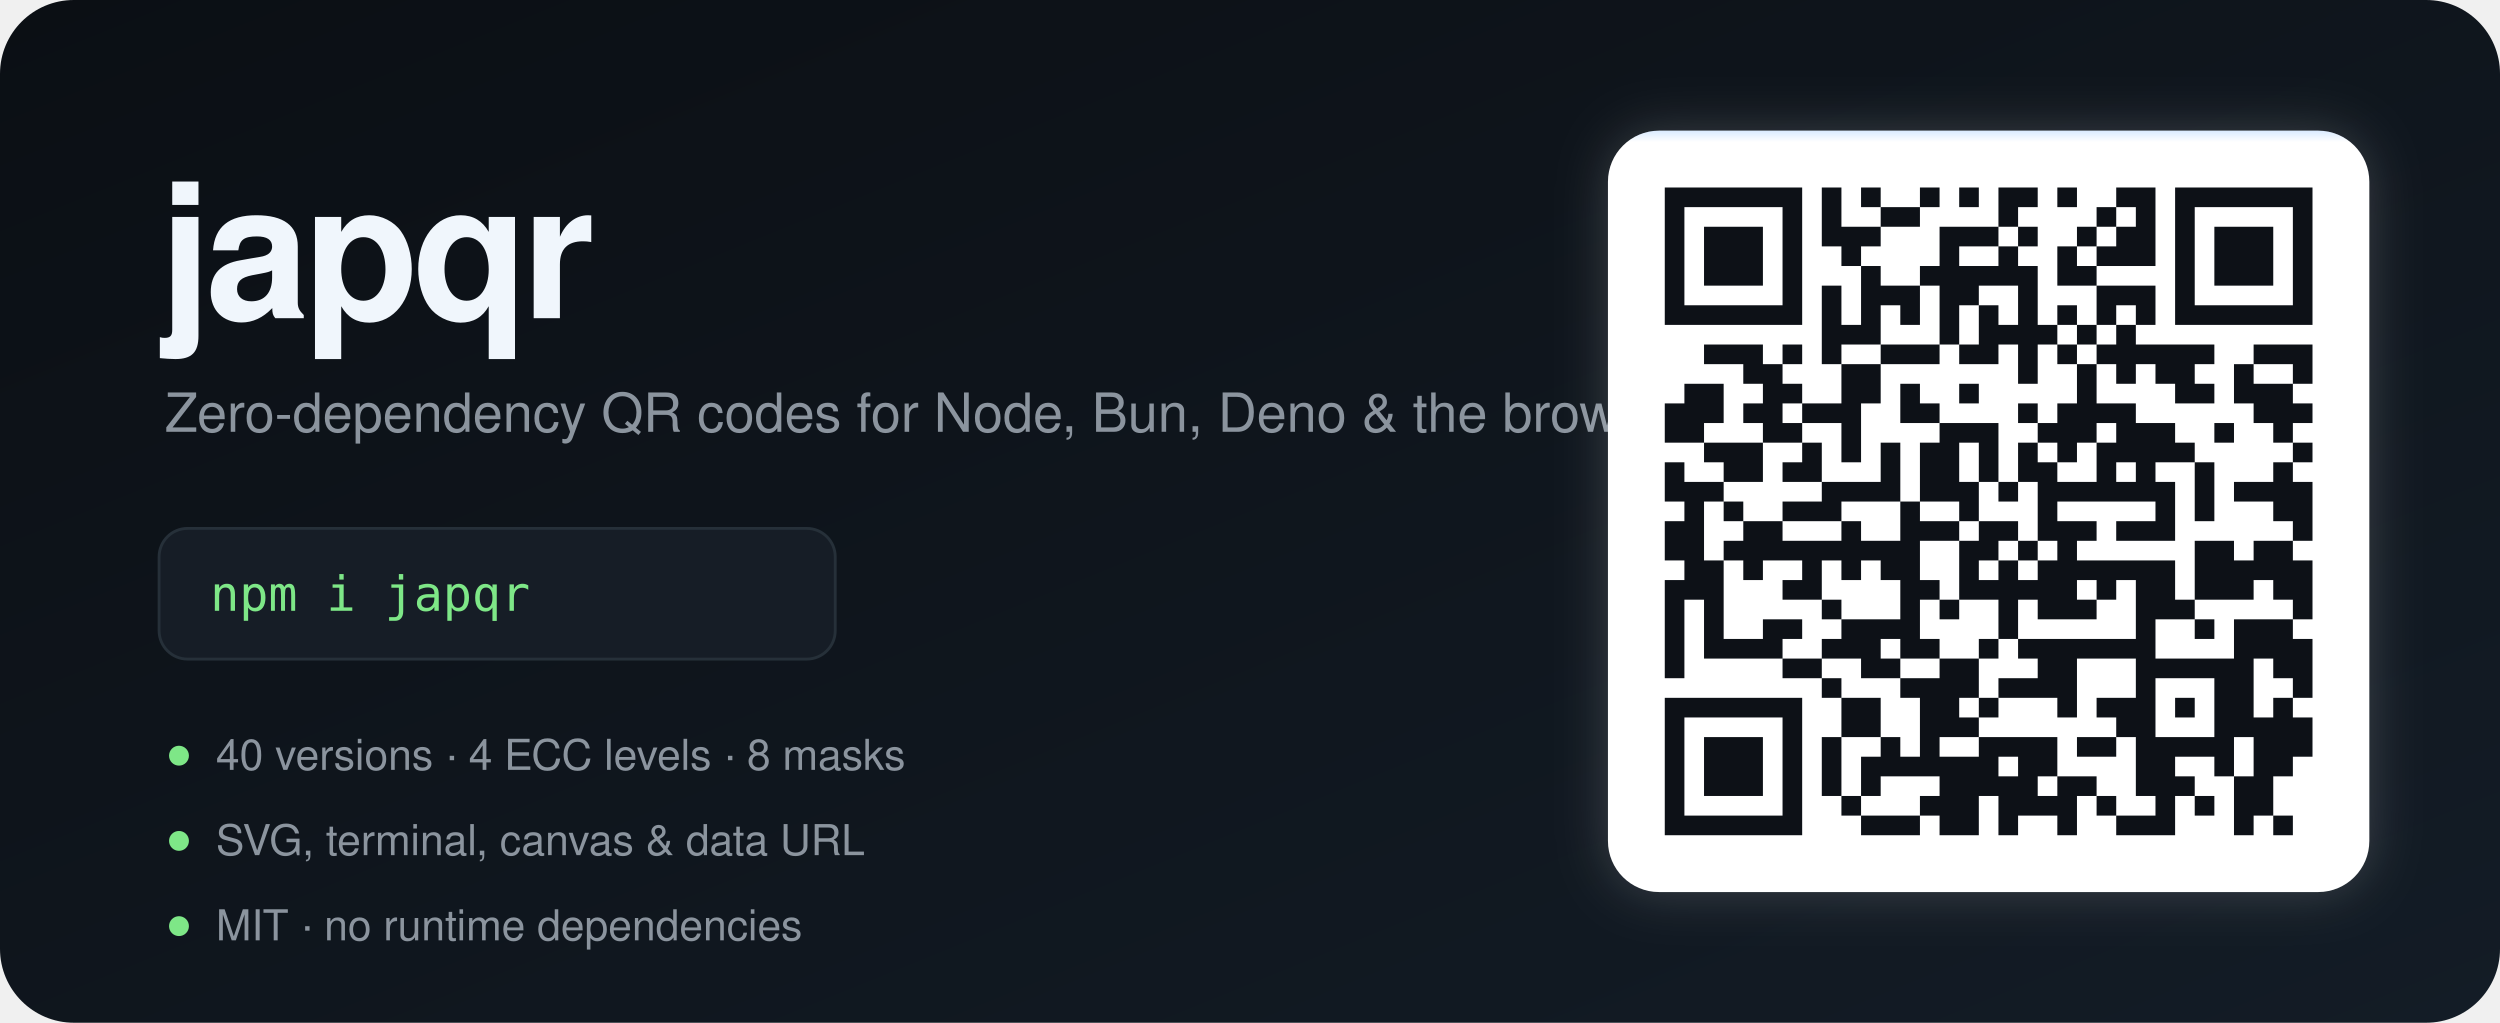
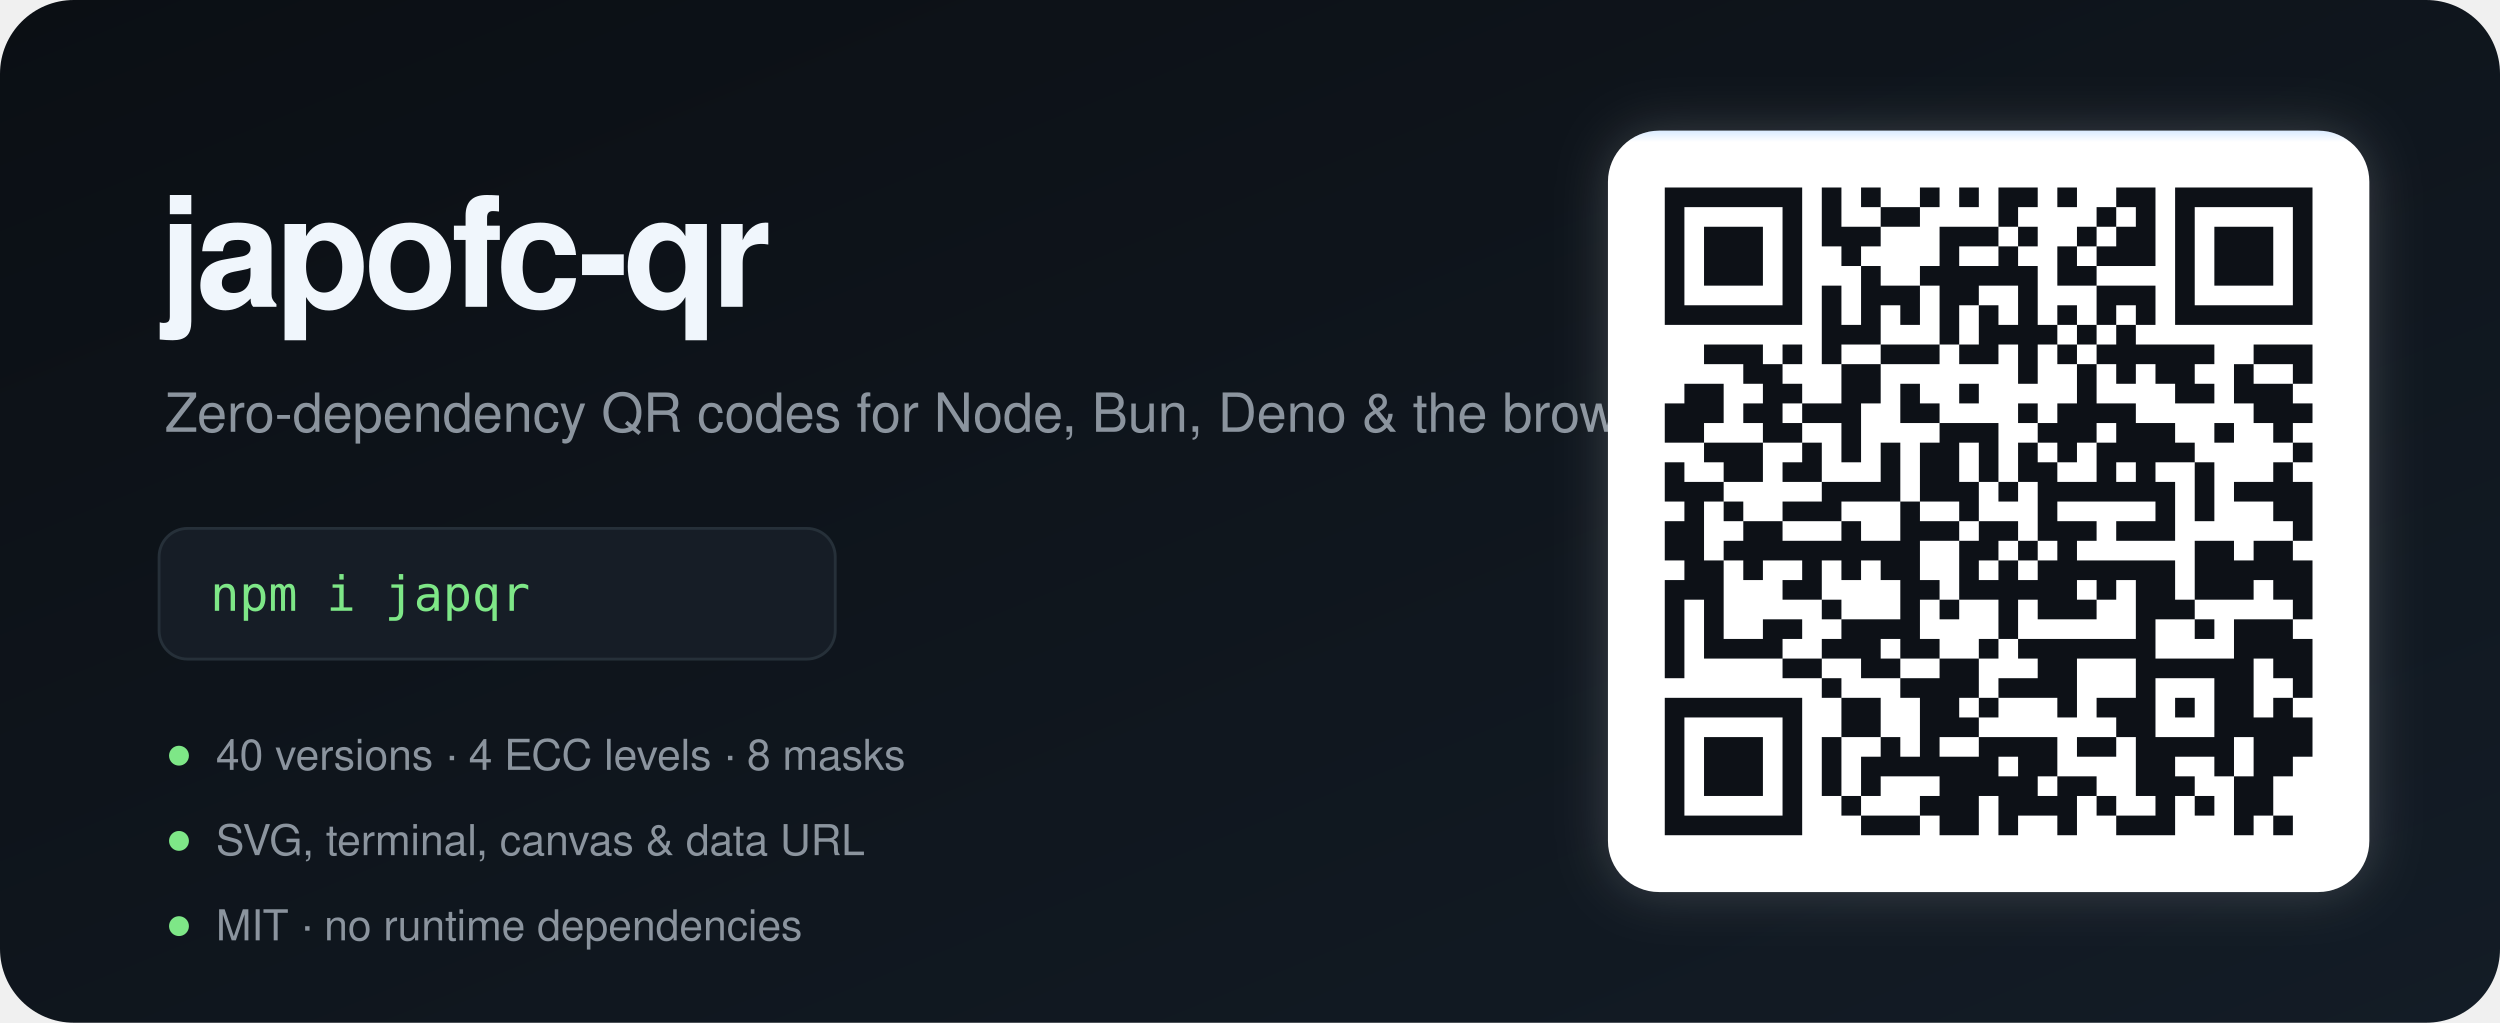
<svg xmlns="http://www.w3.org/2000/svg" viewBox="0 0 880 360" width="880" role="img" aria-label="japqr - zero-dependency QR code generator">
  <defs>
    <linearGradient id="bg" x1="0" y1="0" x2="1" y2="1">
      <stop offset="0" stop-color="#0b0f14" />
      <stop offset="1" stop-color="#131c26" />
    </linearGradient>
    <linearGradient id="scan" x1="0" y1="0" x2="0" y2="1">
      <stop offset="0" stop-color="#58a6ff" stop-opacity="0" />
      <stop offset="0.5" stop-color="#58a6ff" stop-opacity="0.95" />
      <stop offset="1" stop-color="#58a6ff" stop-opacity="0" />
    </linearGradient>
    <clipPath id="card">
      <rect x="566" y="46" width="268" height="268" rx="18" />
    </clipPath>
    <filter id="glow" x="-40%" y="-40%" width="180%" height="180%">
      <feGaussianBlur stdDeviation="9" result="b" />
      <feMerge>
        <feMergeNode in="b" />
        <feMergeNode in="SourceGraphic" />
      </feMerge>
    </filter>
  </defs>
  <rect width="880" height="360" rx="26" fill="url(#bg)" />
  <g>
    <animate attributeName="opacity" from="0" to="1" begin="0s" dur="0.5s" fill="freeze" />
-     <text x="56" y="112" font-family="-apple-system,BlinkMacSystemFont,'Segoe UI',Helvetica,Arial,sans-serif" font-size="66" font-weight="800" fill="#f0f6fc" letter-spacing="-2">japqr</text>
+     <text x="56" y="108" font-family="-apple-system,BlinkMacSystemFont,'Segoe UI',Helvetica,Arial,sans-serif" font-size="54" font-weight="800" fill="#f0f6fc" letter-spacing="-2">japofc-qr</text>
    <text x="58" y="152" font-family="-apple-system,BlinkMacSystemFont,'Segoe UI',Helvetica,Arial,sans-serif" font-size="19" fill="#8b949e">Zero-dependency QR codes for Node, Bun, Deno &amp; the browser.</text>
    <rect x="56" y="186" width="238" height="46" rx="10" fill="#161d26" stroke="#263039" />
    <text x="74" y="215" font-family="ui-monospace,SFMono-Regular,Menlo,monospace" font-size="17" fill="#7ee787">npm i japqr</text>
    <g font-family="-apple-system,BlinkMacSystemFont,'Segoe UI',Helvetica,Arial,sans-serif" font-size="15" fill="#8b949e">
      <circle cx="63" cy="266" r="3.5" fill="#7ee787" />
      <text x="76" y="271">40 versions · 4 ECC levels · 8 masks</text>
      <circle cx="63" cy="296" r="3.5" fill="#7ee787" />
      <text x="76" y="301">SVG, terminal, canvas &amp; data URL</text>
      <circle cx="63" cy="326" r="3.5" fill="#7ee787" />
      <text x="76" y="331">MIT · no runtime dependencies</text>
    </g>
  </g>
  <g>
    <animate attributeName="opacity" from="0" to="1" begin="0.15s" dur="0.7s" fill="freeze" />
    <rect x="566" y="46" width="268" height="268" rx="18" fill="#ffffff" filter="url(#glow)" opacity="0.18" />
    <rect x="566" y="46" width="268" height="268" rx="18" fill="#ffffff" />
    <g transform="translate(586 66) scale(6.9091)">
      <path d="M0 0h7v1h-7zM8 0h1v1h-1zM10 0h1v1h-1zM13 0h1v1h-1zM15 0h1v1h-1zM17 0h2v1h-2zM20 0h1v1h-1zM23 0h2v1h-2zM26 0h7v1h-7zM0 1h1v1h-1zM6 1h1v1h-1zM8 1h1v1h-1zM11 1h2v1h-2zM17 1h1v1h-1zM22 1h1v1h-1zM24 1h1v1h-1zM26 1h1v1h-1zM32 1h1v1h-1zM0 2h1v1h-1zM2 2h3v1h-3zM6 2h1v1h-1zM8 2h3v1h-3zM14 2h3v1h-3zM18 2h1v1h-1zM21 2h1v1h-1zM23 2h2v1h-2zM26 2h1v1h-1zM28 2h3v1h-3zM32 2h1v1h-1zM0 3h1v1h-1zM2 3h3v1h-3zM6 3h1v1h-1zM9 3h1v1h-1zM14 3h1v1h-1zM17 3h1v1h-1zM20 3h1v1h-1zM22 3h3v1h-3zM26 3h1v1h-1zM28 3h3v1h-3zM32 3h1v1h-1zM0 4h1v1h-1zM2 4h3v1h-3zM6 4h1v1h-1zM10 4h1v1h-1zM13 4h6v1h-6zM20 4h2v1h-2zM26 4h1v1h-1zM28 4h3v1h-3zM32 4h1v1h-1zM0 5h1v1h-1zM6 5h1v1h-1zM8 5h1v1h-1zM10 5h3v1h-3zM14 5h2v1h-2zM18 5h1v1h-1zM22 5h3v1h-3zM26 5h1v1h-1zM32 5h1v1h-1zM0 6h7v1h-7zM8 6h1v1h-1zM10 6h1v1h-1zM12 6h1v1h-1zM14 6h1v1h-1zM16 6h1v1h-1zM18 6h1v1h-1zM20 6h1v1h-1zM22 6h1v1h-1zM24 6h1v1h-1zM26 6h7v1h-7zM8 7h3v1h-3zM14 7h1v1h-1zM16 7h4v1h-4zM21 7h1v1h-1zM23 7h1v1h-1zM2 8h3v1h-3zM6 8h1v1h-1zM8 8h1v1h-1zM11 8h3v1h-3zM15 8h2v1h-2zM18 8h1v1h-1zM20 8h1v1h-1zM22 8h6v1h-6zM30 8h3v1h-3zM4 9h2v1h-2zM9 9h2v1h-2zM18 9h1v1h-1zM21 9h1v1h-1zM23 9h1v1h-1zM25 9h2v1h-2zM29 9h1v1h-1zM32 9h1v1h-1zM1 10h2v1h-2zM5 10h2v1h-2zM9 10h2v1h-2zM12 10h1v1h-1zM15 10h1v1h-1zM21 10h1v1h-1zM26 10h2v1h-2zM29 10h3v1h-3zM0 11h3v1h-3zM4 11h2v1h-2zM7 11h3v1h-3zM12 11h2v1h-2zM18 11h1v1h-1zM20 11h4v1h-4zM30 11h3v1h-3zM0 12h2v1h-2zM5 12h2v1h-2zM9 12h1v1h-1zM14 12h3v1h-3zM19 12h3v1h-3zM23 12h3v1h-3zM28 12h1v1h-1zM31 12h1v1h-1zM2 13h3v1h-3zM7 13h1v1h-1zM9 13h1v1h-1zM11 13h1v1h-1zM13 13h2v1h-2zM16 13h1v1h-1zM18 13h1v1h-1zM20 13h1v1h-1zM22 13h5v1h-5zM32 13h1v1h-1zM0 14h1v1h-1zM3 14h2v1h-2zM6 14h2v1h-2zM11 14h1v1h-1zM13 14h2v1h-2zM16 14h1v1h-1zM18 14h2v1h-2zM22 14h1v1h-1zM24 14h1v1h-1zM27 14h1v1h-1zM31 14h1v1h-1zM0 15h3v1h-3zM8 15h4v1h-4zM13 15h3v1h-3zM17 15h1v1h-1zM19 15h7v1h-7zM27 15h1v1h-1zM29 15h4v1h-4zM1 16h1v1h-1zM3 16h1v1h-1zM6 16h3v1h-3zM12 16h1v1h-1zM15 16h1v1h-1zM19 16h1v1h-1zM25 16h1v1h-1zM27 16h1v1h-1zM31 16h2v1h-2zM0 17h2v1h-2zM4 17h2v1h-2zM9 17h1v1h-1zM12 17h3v1h-3zM16 17h2v1h-2zM19 17h3v1h-3zM23 17h3v1h-3zM32 17h1v1h-1zM0 18h2v1h-2zM3 18h10v1h-10zM15 18h2v1h-2zM18 18h1v1h-1zM20 18h1v1h-1zM27 18h2v1h-2zM30 18h2v1h-2zM1 19h2v1h-2zM4 19h1v1h-1zM7 19h1v1h-1zM9 19h1v1h-1zM11 19h2v1h-2zM15 19h1v1h-1zM17 19h1v1h-1zM19 19h7v1h-7zM27 19h6v1h-6zM0 20h3v1h-3zM6 20h2v1h-2zM12 20h2v1h-2zM15 20h6v1h-6zM22 20h1v1h-1zM24 20h2v1h-2zM27 20h3v1h-3zM31 20h2v1h-2zM0 21h1v1h-1zM2 21h1v1h-1zM8 21h1v1h-1zM12 21h1v1h-1zM14 21h1v1h-1zM17 21h1v1h-1zM19 21h3v1h-3zM24 21h3v1h-3zM32 21h1v1h-1zM0 22h1v1h-1zM2 22h1v1h-1zM5 22h2v1h-2zM9 22h4v1h-4zM17 22h1v1h-1zM24 22h1v1h-1zM27 22h1v1h-1zM29 22h3v1h-3zM0 23h1v1h-1zM2 23h4v1h-4zM8 23h3v1h-3zM12 23h2v1h-2zM16 23h1v1h-1zM18 23h7v1h-7zM29 23h4v1h-4zM0 24h1v1h-1zM6 24h2v1h-2zM10 24h2v1h-2zM14 24h2v1h-2zM19 24h2v1h-2zM24 24h6v1h-6zM31 24h2v1h-2zM8 25h1v1h-1zM12 25h4v1h-4zM17 25h4v1h-4zM24 25h1v1h-1zM28 25h2v1h-2zM32 25h1v1h-1zM0 26h7v1h-7zM9 26h2v1h-2zM13 26h2v1h-2zM16 26h1v1h-1zM20 26h1v1h-1zM22 26h3v1h-3zM26 26h1v1h-1zM28 26h2v1h-2zM31 26h1v1h-1zM0 27h1v1h-1zM6 27h1v1h-1zM9 27h2v1h-2zM13 27h3v1h-3zM23 27h2v1h-2zM28 27h5v1h-5zM0 28h1v1h-1zM2 28h3v1h-3zM6 28h1v1h-1zM8 28h1v1h-1zM11 28h1v1h-1zM13 28h1v1h-1zM16 28h4v1h-4zM21 28h2v1h-2zM24 28h5v1h-5zM30 28h3v1h-3zM0 29h1v1h-1zM2 29h3v1h-3zM6 29h1v1h-1zM8 29h1v1h-1zM10 29h7v1h-7zM18 29h2v1h-2zM24 29h2v1h-2zM28 29h1v1h-1zM30 29h2v1h-2zM0 30h1v1h-1zM2 30h3v1h-3zM6 30h1v1h-1zM8 30h1v1h-1zM10 30h1v1h-1zM14 30h5v1h-5zM20 30h2v1h-2zM24 30h3v1h-3zM29 30h2v1h-2zM0 31h1v1h-1zM6 31h1v1h-1zM9 31h1v1h-1zM13 31h3v1h-3zM17 31h4v1h-4zM22 31h1v1h-1zM25 31h1v1h-1zM27 31h1v1h-1zM29 31h2v1h-2zM0 32h7v1h-7zM10 32h3v1h-3zM14 32h2v1h-2zM17 32h1v1h-1zM20 32h1v1h-1zM23 32h3v1h-3zM29 32h1v1h-1zM31 32h1v1h-1z" fill="#0d1117" />
    </g>
    <g clip-path="url(#card)">
      <rect x="566" y="16" width="268" height="34" fill="url(#scan)">
        <animate attributeName="y" values="12;314;12" keyTimes="0;0.55;1" dur="2.8s" repeatCount="indefinite" />
      </rect>
    </g>
  </g>
</svg>
